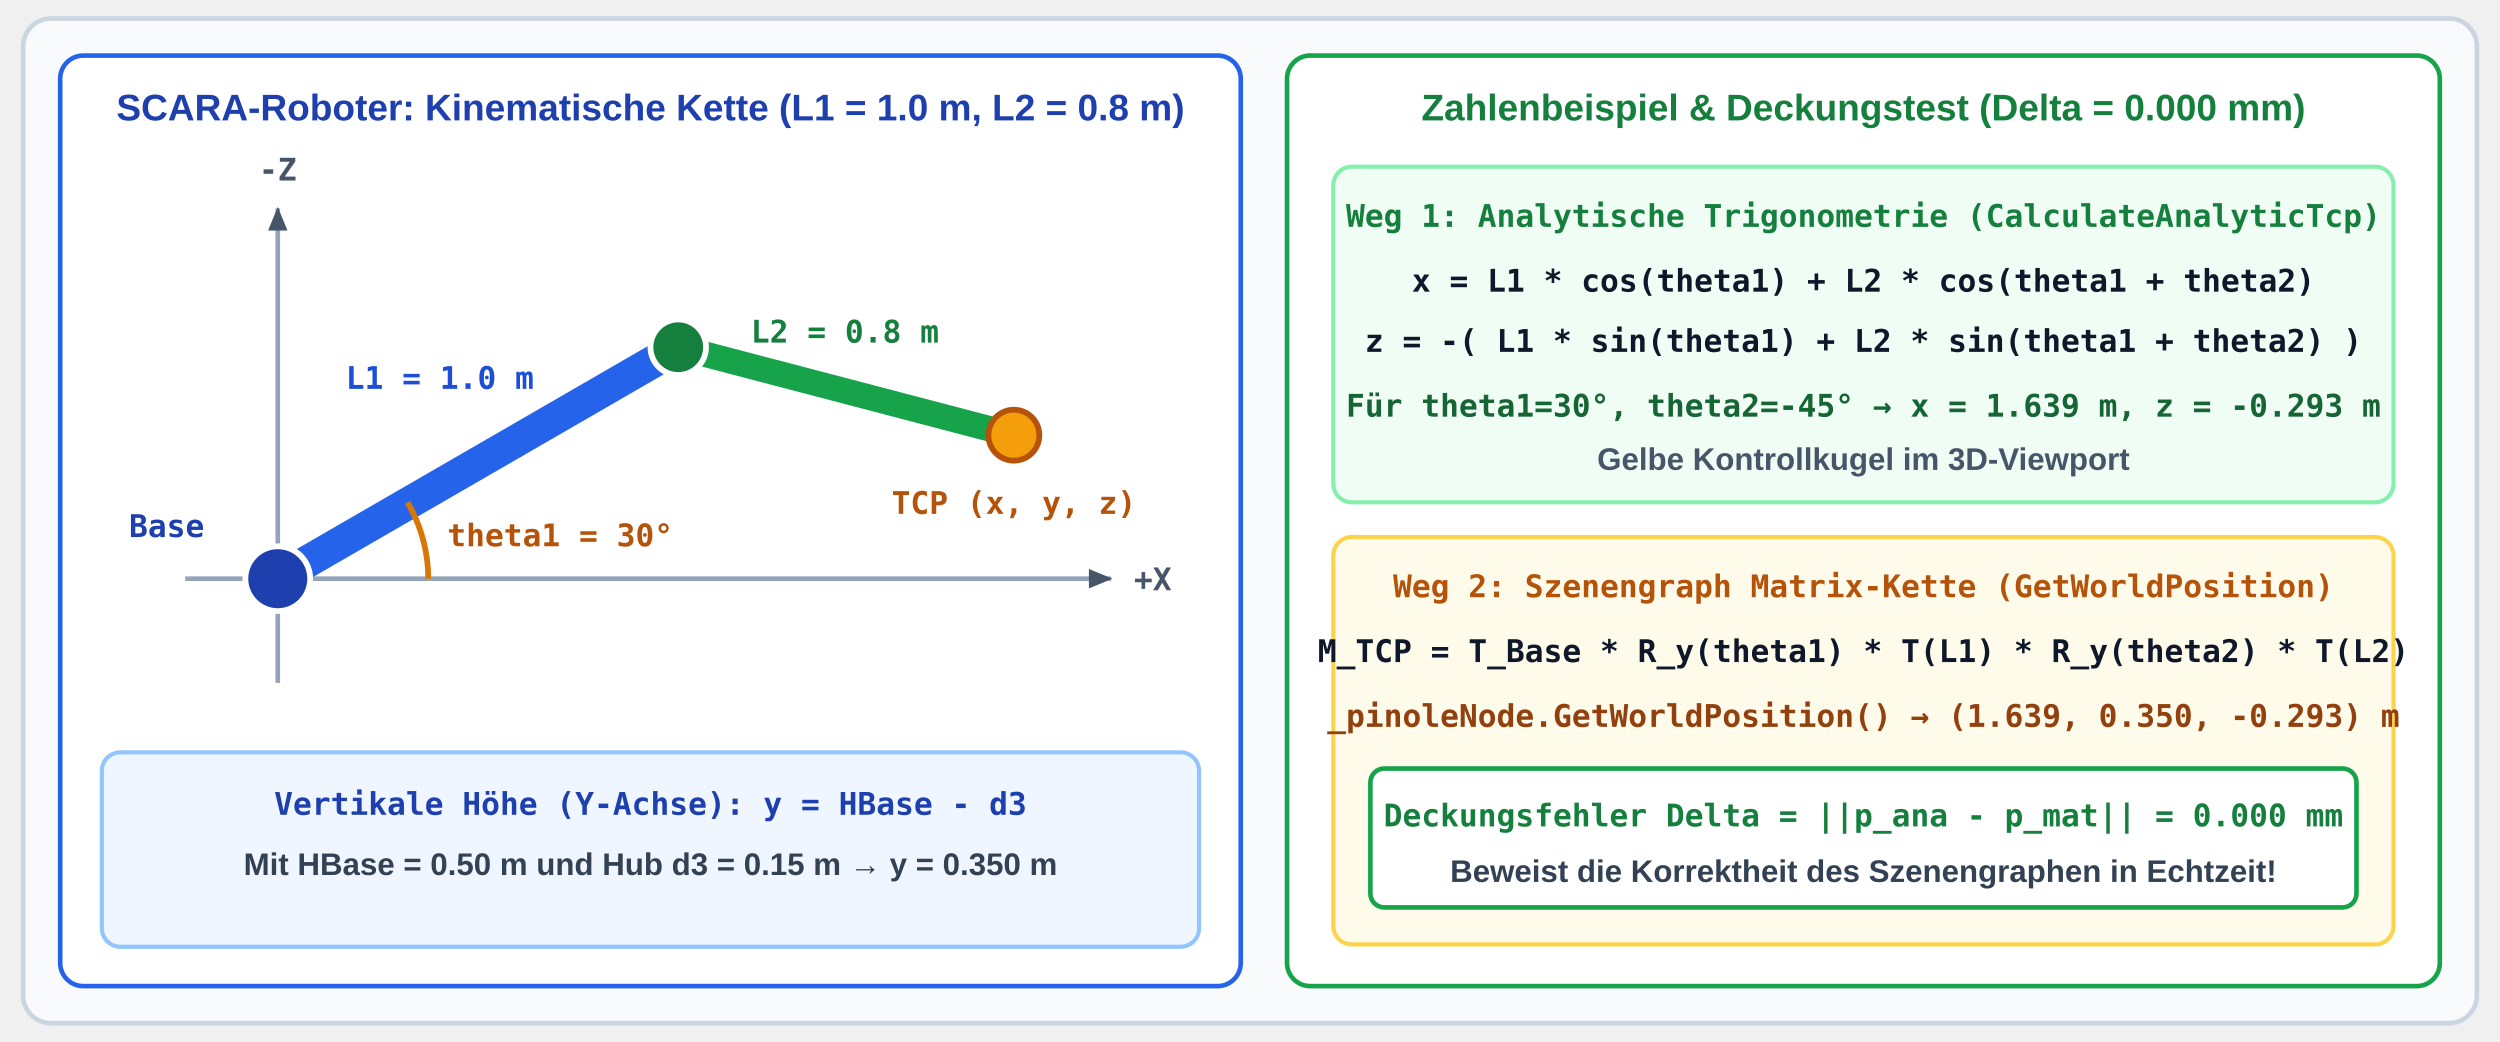
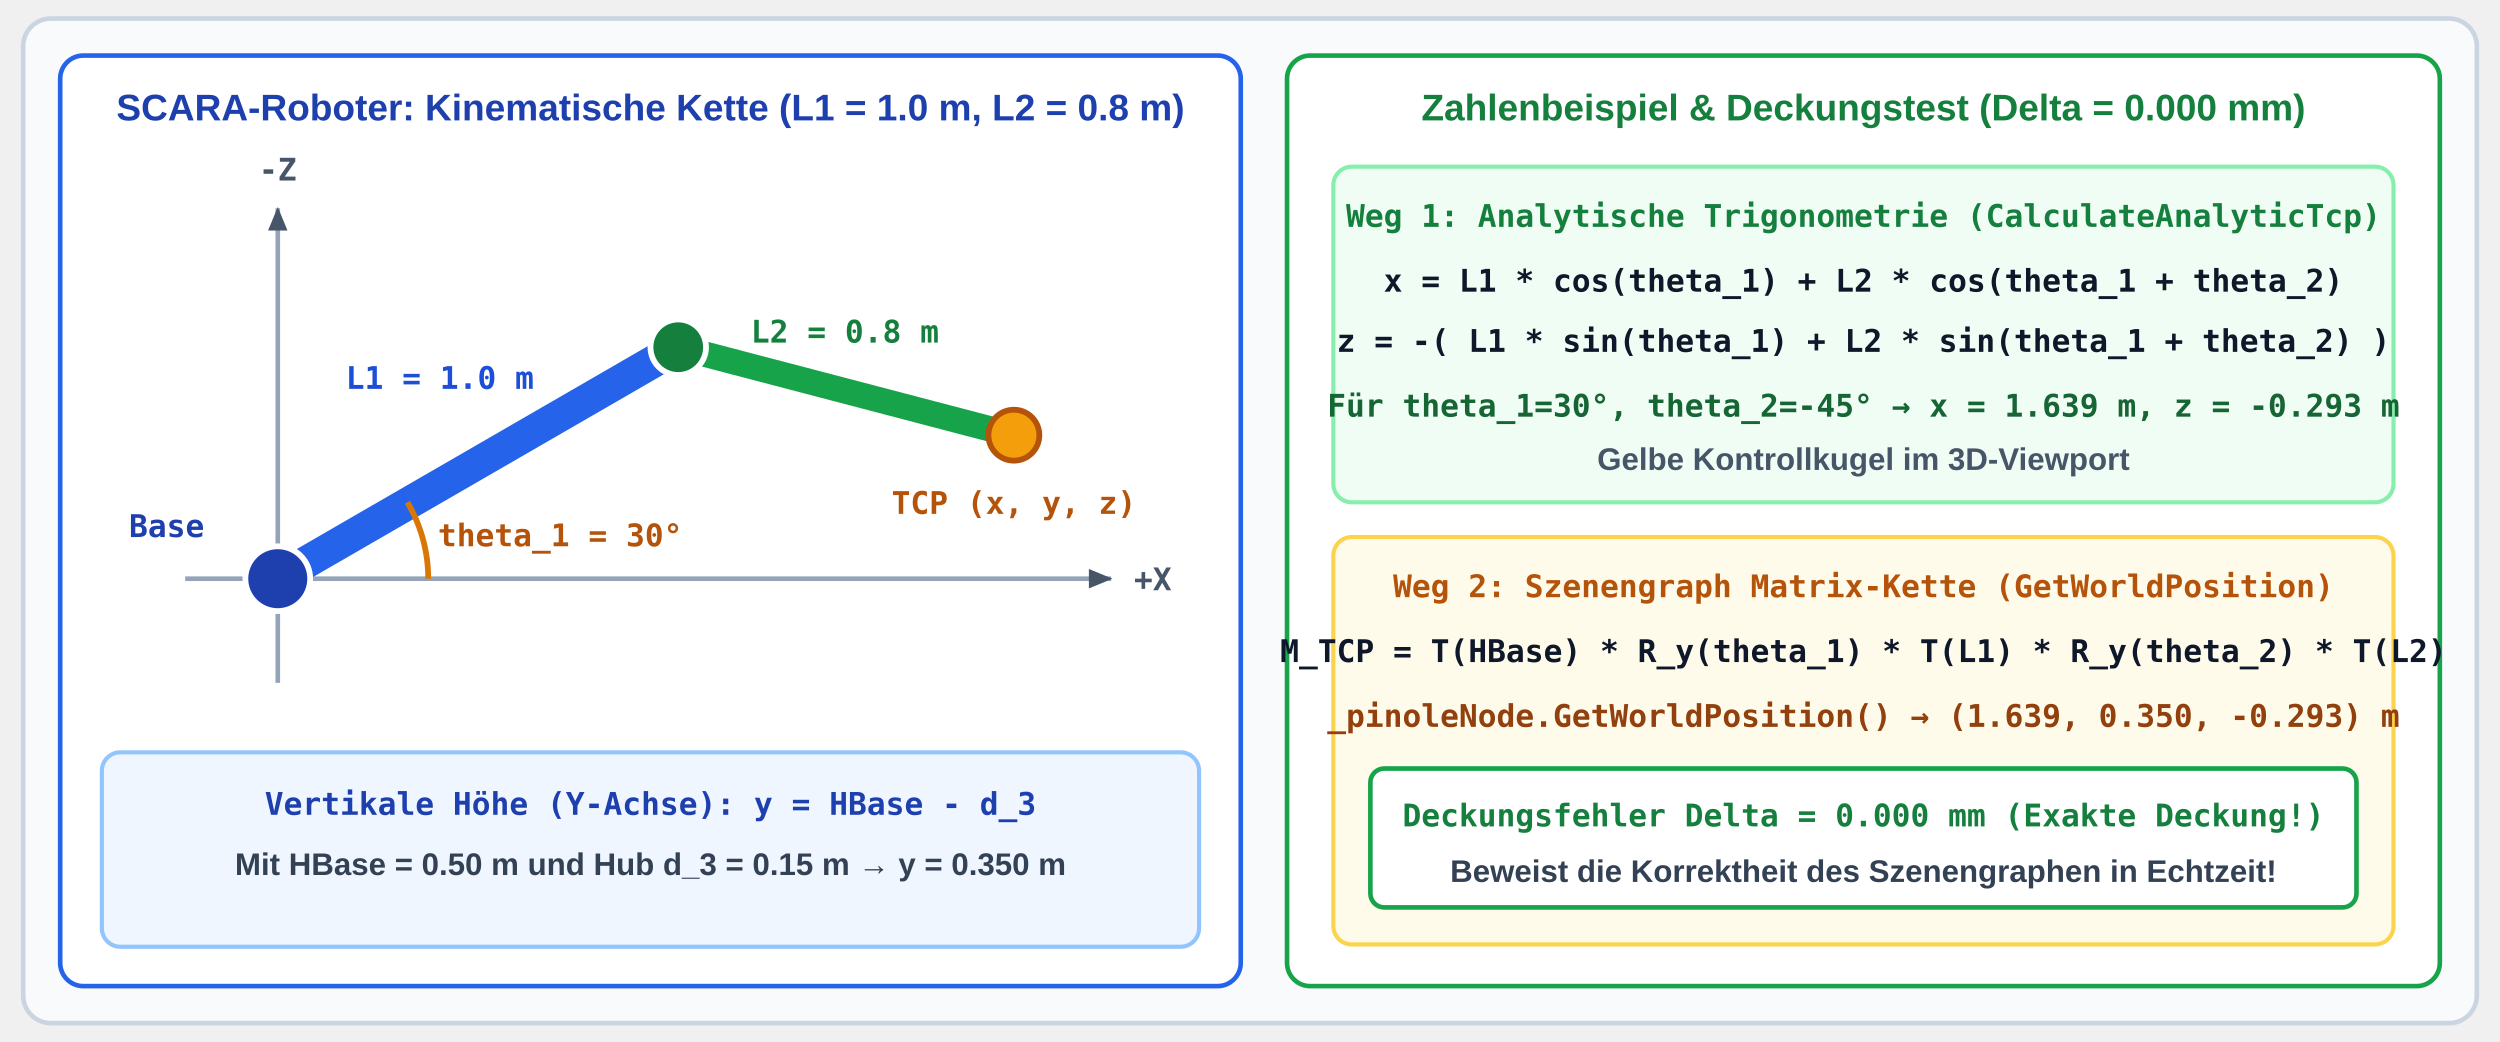
<svg xmlns="http://www.w3.org/2000/svg" viewBox="0 0 1080 450" width="1080" height="450">
  <defs>
    <style>
      .hdr { font-family: 'Segoe UI', Arial, sans-serif; font-size: 16px; font-weight: bold; text-anchor: middle; }
      .sub { font-family: 'Segoe UI', Arial, sans-serif; font-size: 13.5px; font-weight: 600; text-anchor: middle; }
      .lbl { font-family: 'Segoe UI', Arial, sans-serif; font-size: 13.5px; font-weight: 600; }
      .code { font-family: 'Consolas', monospace; font-size: 13.5px; font-weight: bold; text-anchor: middle; }
      .code-l { font-family: 'Consolas', monospace; font-size: 13px; font-weight: bold; }
      .math { font-family: 'Consolas', monospace; font-size: 13.5px; font-weight: bold; text-anchor: middle; }
    </style>
    <marker id="arr-blue" viewBox="0 0 10 10" refX="8" refY="5" markerWidth="6" markerHeight="6" orient="auto">
      <path d="M 0 1.5 L 8.5 5 L 0 8.5 z" fill="#2563eb" />
    </marker>
    <marker id="arr-green" viewBox="0 0 10 10" refX="8" refY="5" markerWidth="6" markerHeight="6" orient="auto">
      <path d="M 0 1.5 L 8.5 5 L 0 8.5 z" fill="#16a34a" />
    </marker>
    <marker id="arr-amber" viewBox="0 0 10 10" refX="8" refY="5" markerWidth="6" markerHeight="6" orient="auto">
      <path d="M 0 1.5 L 8.5 5 L 0 8.5 z" fill="#d97706" />
    </marker>
    <marker id="arr-red" viewBox="0 0 10 10" refX="8" refY="5" markerWidth="6" markerHeight="6" orient="auto">
      <path d="M 0 1.5 L 8.5 5 L 0 8.5 z" fill="#dc2626" />
    </marker>
    <marker id="arr-slate" viewBox="0 0 10 10" refX="8" refY="5" markerWidth="6" markerHeight="6" orient="auto">
      <path d="M 0 1.5 L 8.5 5 L 0 8.5 z" fill="#475569" />
    </marker>
    <radialGradient id="grad-amb" cx="50%" cy="50%" r="50%">
      <stop offset="0%" stop-color="#3b82f6" />
      <stop offset="100%" stop-color="#2563eb" />
    </radialGradient>
    <radialGradient id="grad-diff" cx="35%" cy="30%" r="65%">
      <stop offset="0%" stop-color="#60a5fa" />
      <stop offset="65%" stop-color="#1d4ed8" />
      <stop offset="100%" stop-color="#0f172a" />
    </radialGradient>
    <radialGradient id="grad-spec" cx="35%" cy="30%" r="35%">
      <stop offset="0%" stop-color="#ffffff" />
      <stop offset="30%" stop-color="#93c5fd" />
      <stop offset="70%" stop-color="#1e293b" />
      <stop offset="100%" stop-color="#0f172a" />
    </radialGradient>
    <radialGradient id="grad-phong" cx="35%" cy="30%" r="65%">
      <stop offset="0%" stop-color="#ffffff" />
      <stop offset="18%" stop-color="#93c5fd" />
      <stop offset="55%" stop-color="#2563eb" />
      <stop offset="100%" stop-color="#1e3a8a" />
    </radialGradient>
  </defs>
  <rect x="10" y="8" width="1060" height="434" rx="12" fill="#f8fafc" stroke="#cbd5e1" stroke-width="2" />
  <rect x="26" y="24" width="510" height="402" rx="10" fill="#ffffff" stroke="#2563eb" stroke-width="2" />
  <text x="281" y="52" class="hdr" fill="#1e40af">SCARA-Roboter: Kinematische Kette (L1 = 1.0 m, L2 = 0.8 m)</text>
  <line x1="80" y1="250" x2="480" y2="250" stroke="#94a3b8" stroke-width="2" marker-end="url(#arr-slate)" />
  <line x1="120" y1="295" x2="120" y2="90" stroke="#94a3b8" stroke-width="2" marker-end="url(#arr-slate)" />
  <text x="498" y="255" class="code" fill="#475569">+X</text>
  <text x="120" y="78" class="code" fill="#475569">-Z</text>
  <line x1="120" y1="250" x2="293" y2="150" stroke="#2563eb" stroke-width="14" stroke-linecap="round" />
  <line x1="293" y1="150" x2="438" y2="188" stroke="#16a34a" stroke-width="11" stroke-linecap="round" />
  <circle cx="120" cy="250" r="14" fill="#1e40af" stroke="#ffffff" stroke-width="2.5" />
  <circle cx="293" cy="150" r="12" fill="#15803d" stroke="#ffffff" stroke-width="2.5" />
  <circle cx="438" cy="188" r="11" fill="#f59e0b" stroke="#b45309" stroke-width="2.5" />
  <text x="72" y="232" class="code" fill="#1e40af">Base</text>
  <path d="M 185 250 A 65 65 0 0 0 176 217" fill="none" stroke="#d97706" stroke-width="2.5" />
-   <text x="242" y="236" class="code" fill="#b45309">theta1 = 30°</text>
+   <text x="242" y="236" class="code" fill="#b45309">theta_1 = 30°</text>
  <text x="190" y="168" class="code" fill="#1d4ed8">L1 = 1.0 m</text>
  <text x="365" y="148" class="code" fill="#15803d">L2 = 0.8 m</text>
  <text x="438" y="222" class="code" fill="#b45309">TCP (x, y, z)</text>
  <rect x="44" y="325" width="474" height="84" rx="8" fill="#eff6ff" stroke="#93c5fd" stroke-width="1.8" />
-   <text x="281" y="352" class="code" fill="#1e40af">Vertikale Höhe (Y-Achse):  y = HBase - d3</text>
-   <text x="281" y="378" class="sub" fill="#334155">Mit HBase = 0.50 m und Hub d3 = 0.15 m → y = 0.350 m</text>
+   <text x="281" y="352" class="code" fill="#1e40af">Vertikale Höhe (Y-Achse):  y = HBase - d_3</text>
+   <text x="281" y="378" class="sub" fill="#334155">Mit HBase = 0.50 m und Hub d_3 = 0.15 m → y = 0.350 m</text>
  <rect x="556" y="24" width="498" height="402" rx="10" fill="#ffffff" stroke="#16a34a" stroke-width="2" />
  <text x="805" y="52" class="hdr" fill="#15803d">Zahlenbeispiel &amp; Deckungstest (Delta = 0.000 mm)</text>
  <rect x="576" y="72" width="458" height="145" rx="8" fill="#f0fdf4" stroke="#86efac" stroke-width="1.8" />
  <text x="805" y="98" class="code" fill="#15803d">Weg 1: Analytische Trigonometrie (CalculateAnalyticTcp)</text>
-   <text x="805" y="126" class="math" fill="#0f172a">x = L1 * cos(theta1) + L2 * cos(theta1 + theta2)</text>
-   <text x="805" y="152" class="math" fill="#0f172a">z = -( L1 * sin(theta1) + L2 * sin(theta1 + theta2) )</text>
-   <text x="805" y="180" class="code" fill="#166534">Für theta1=30°, theta2=-45° → x = 1.639 m, z = -0.293 m</text>
+   <text x="805" y="126" class="math" fill="#0f172a">x = L1 * cos(theta_1) + L2 * cos(theta_1 + theta_2)</text>
+   <text x="805" y="152" class="math" fill="#0f172a">z = -( L1 * sin(theta_1) + L2 * sin(theta_1 + theta_2) )</text>
+   <text x="805" y="180" class="code" fill="#166534">Für theta_1=30°, theta_2=-45° → x = 1.639 m, z = -0.293 m</text>
  <text x="805" y="203" class="sub" fill="#475569">Gelbe Kontrollkugel im 3D-Viewport</text>
  <rect x="576" y="232" width="458" height="176" rx="8" fill="#fffbeb" stroke="#fcd34d" stroke-width="1.8" />
  <text x="805" y="258" class="code" fill="#b45309">Weg 2: Szenengraph Matrix-Kette (GetWorldPosition)</text>
-   <text x="805" y="286" class="code" fill="#0f172a">M_TCP = T_Base * R_y(theta1) * T(L1) * R_y(theta2) * T(L2)</text>
+   <text x="805" y="286" class="code" fill="#0f172a">M_TCP = T(HBase) * R_y(theta_1) * T(L1) * R_y(theta_2) * T(L2)</text>
  <text x="805" y="314" class="code" fill="#92400e">_pinoleNode.GetWorldPosition() → (1.639, 0.350, -0.293) m</text>
  <rect x="592" y="332" width="426" height="60" rx="6" fill="#ffffff" stroke="#16a34a" stroke-width="2" />
-   <text x="805" y="357" class="code" fill="#15803d">Deckungsfehler Delta = ||p_ana - p_mat|| = 0.000 mm</text>
+   <text x="805" y="357" class="code" fill="#15803d">Deckungsfehler Delta = 0.000 mm (Exakte Deckung!)</text>
  <text x="805" y="381" class="sub" fill="#334155">Beweist die Korrektheit des Szenengraphen in Echtzeit!</text>
</svg>
